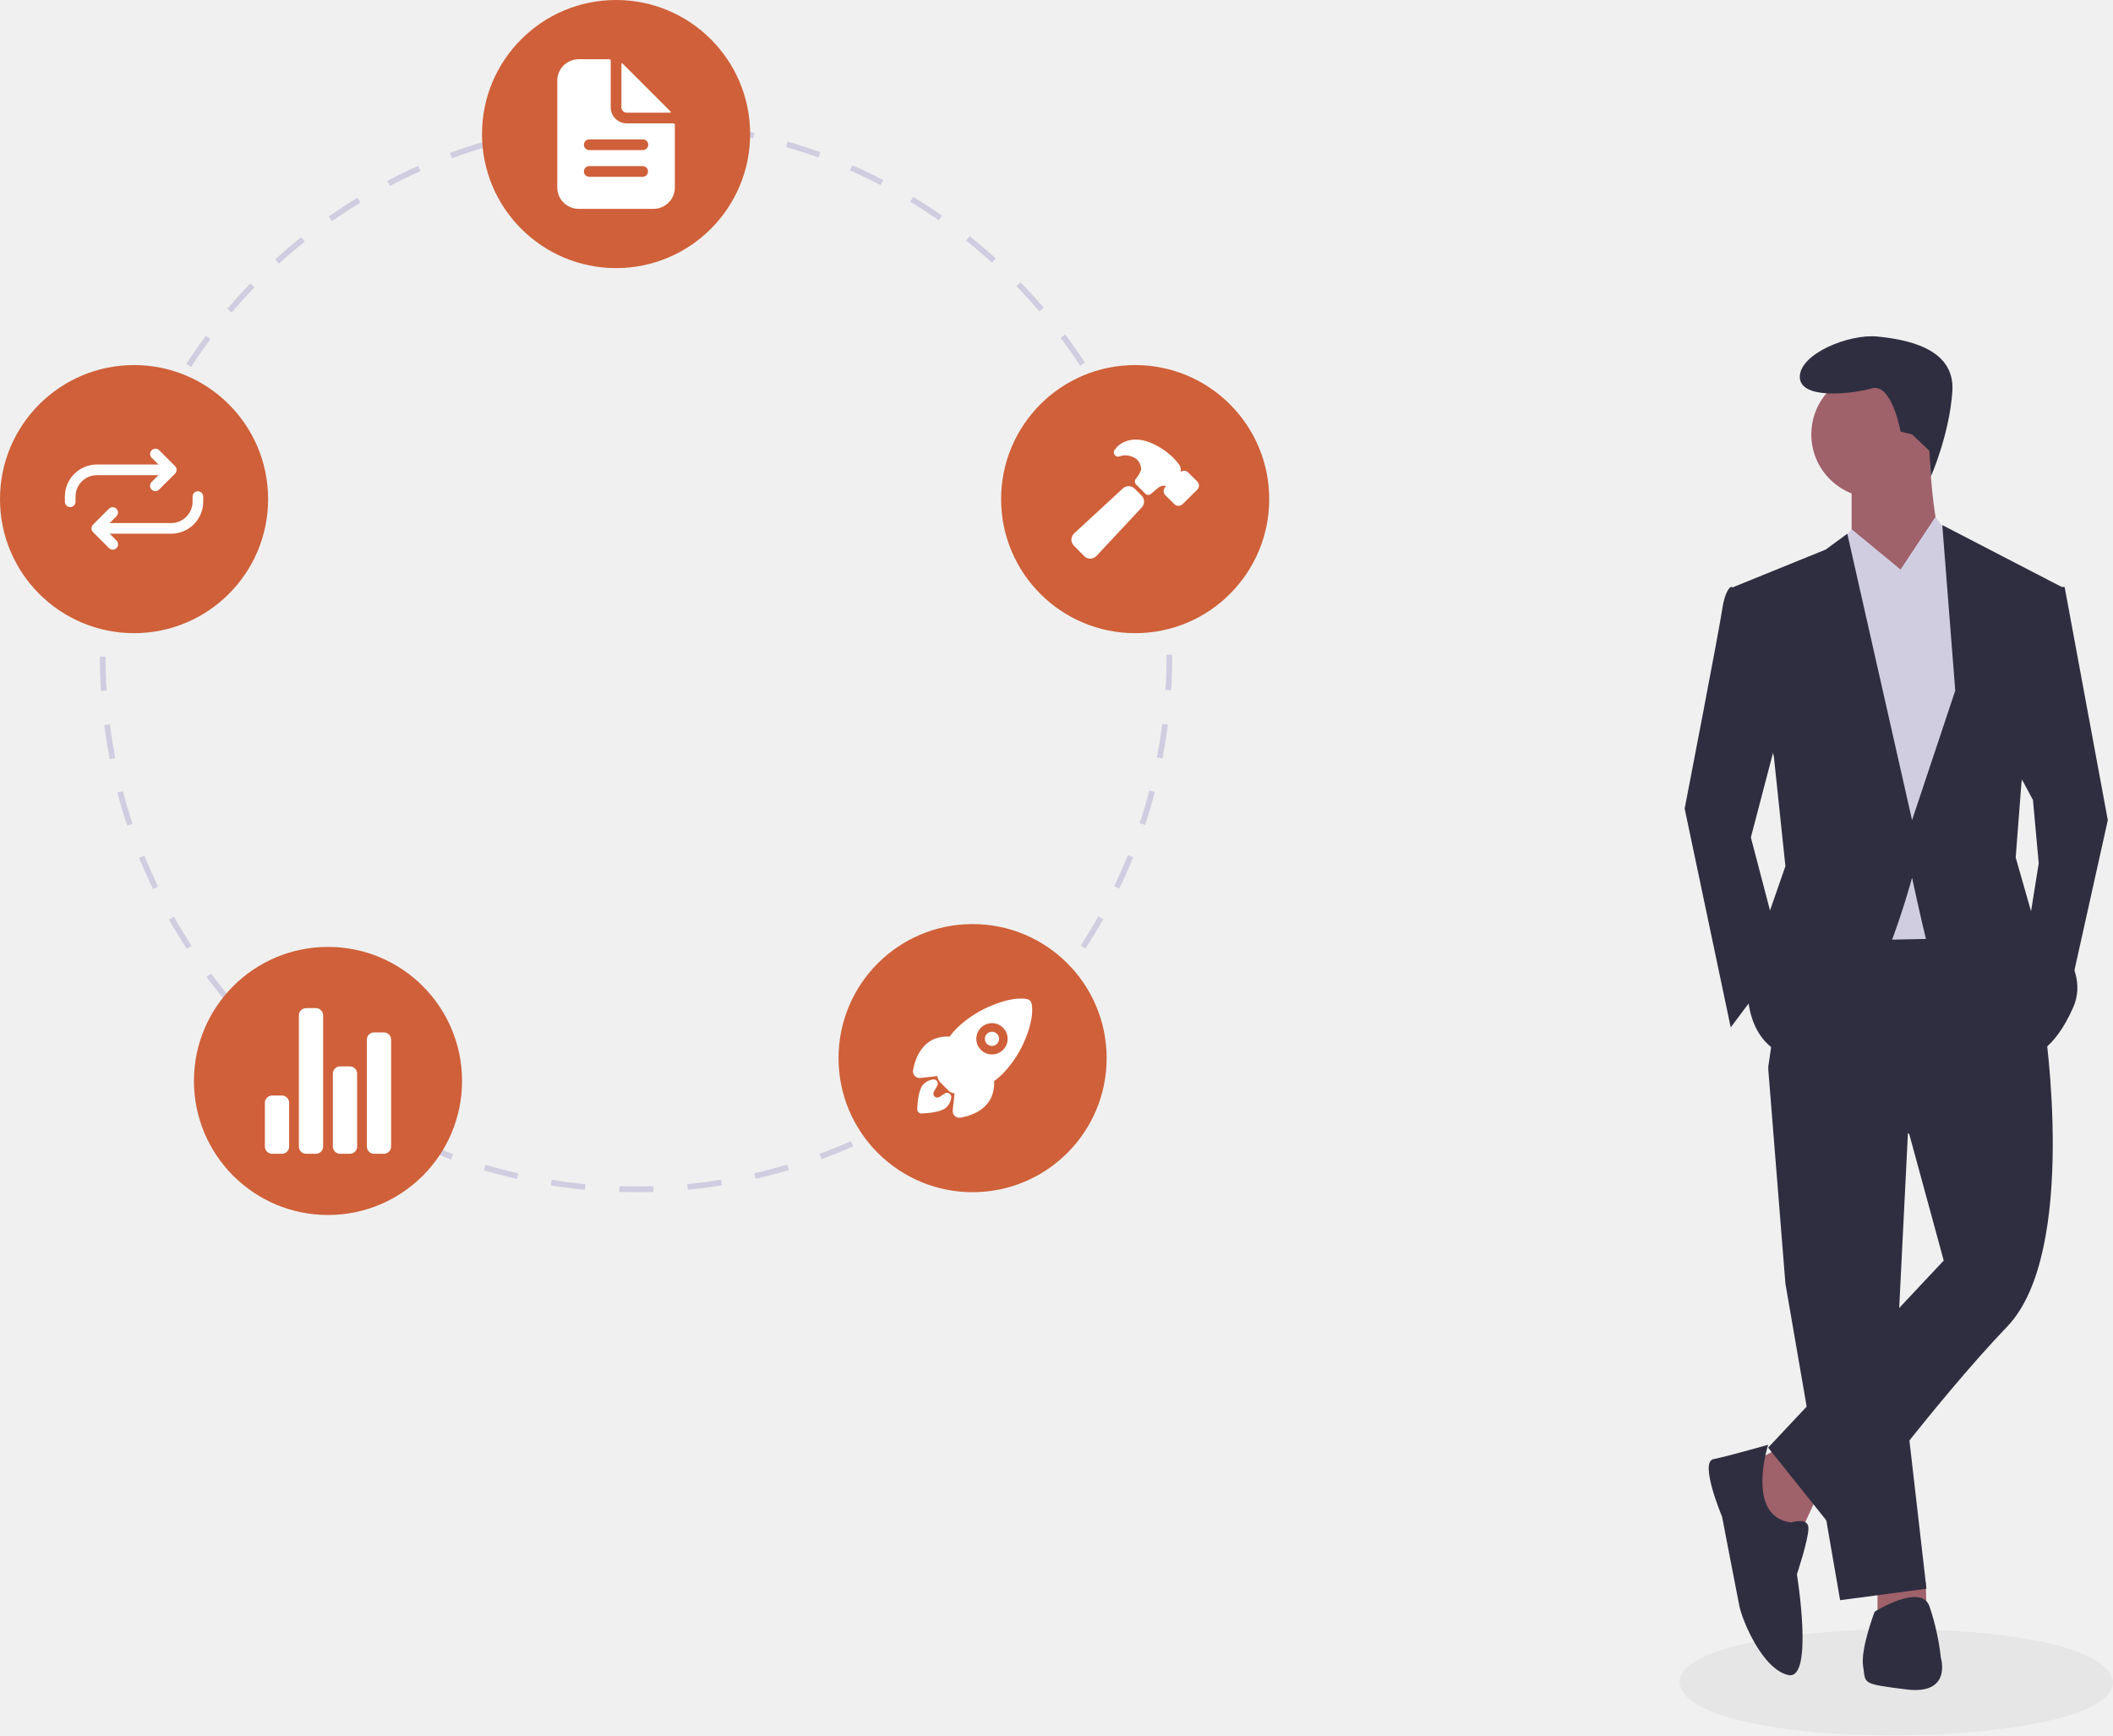
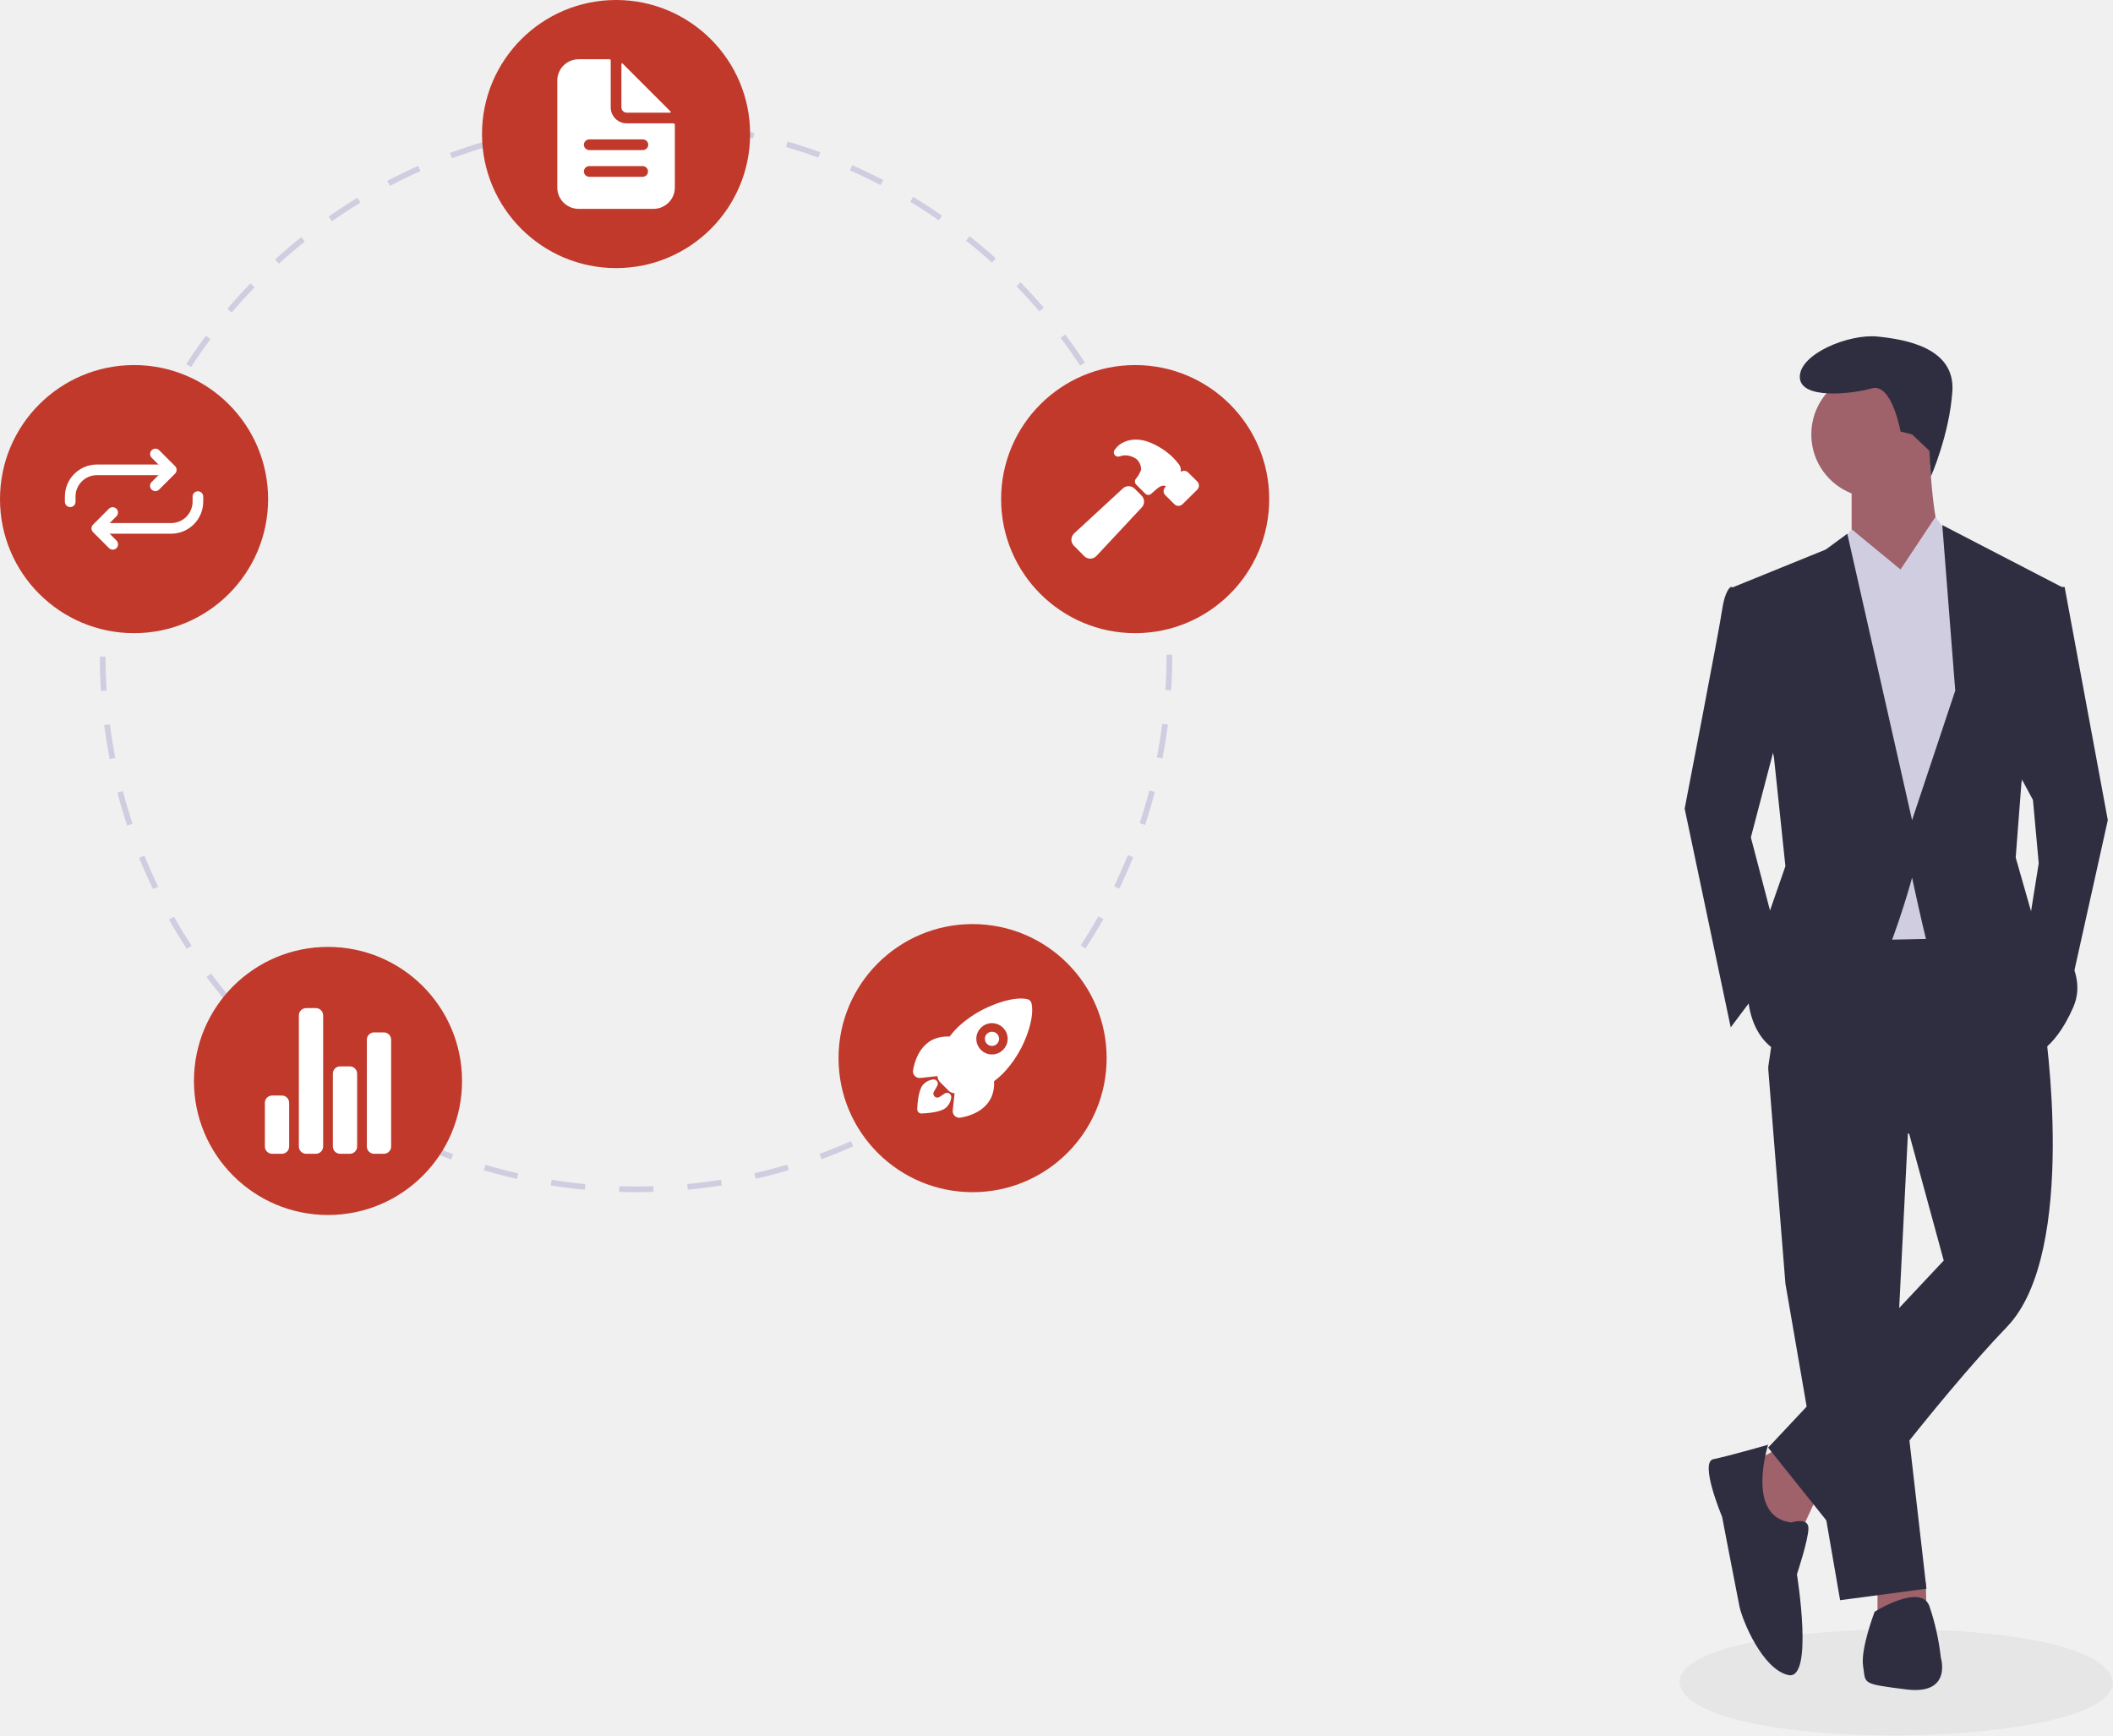
<svg xmlns="http://www.w3.org/2000/svg" data-name="Layer 1" width="740.84" height="608.466" viewBox="0 0 740.84 608.466">
  <path d="M970.42,735.63c.226,23.706-149.154,25.878-152.0.002C818.194,711.928,967.574,709.755,970.42,735.63Z" transform="translate(-229.5799 -145.7671)" fill="#e6e6e6" />
  <polygon points="623.966 507.569 612.864 513.624 619.929 536.837 631.03 537.846 637.086 524.726 623.966 507.569" fill="#9f616a" />
  <polygon points="658.28 553.994 658.28 565.095 675.437 564.086 675.198 554.943 658.28 553.994" fill="#9f616a" />
  <polygon points="619.929 374.348 625.984 450.042 645.16 561.058 675.437 557.021 665.345 469.217 669.382 388.478 619.929 374.348" fill="#2f2e41" />
  <path d="M930.248,463.598l-72.666,1.009-8.074,55.508,49.453,23.213,12.111,44.407L849.509,653.336l24.222,30.277s34.314-46.425,59.545-72.666,13.12-105.971,13.12-105.971Z" transform="translate(-229.5799 -145.7671)" fill="#2f2e41" />
  <circle cx="657.271" cy="152.315" r="22.203" fill="#9f616a" />
  <path d="M878.777,313.221V335.424l15.139,24.222s23.213-17.157,18.166-21.194-6.055-35.324-6.055-35.324Z" transform="translate(-229.5799 -145.7671)" fill="#9f616a" />
  <polygon points="649.197 185.62 634.058 203.786 640.114 329.941 687.548 328.932 695.622 218.925 685.53 190.666 678.607 181.247 666.354 199.749 649.197 185.62" fill="#d0cde1" />
  <path d="M854.555,396.988l-11.102,42.388,11.102,42.388-18.166,24.222-16.148-76.703s12.111-62.573,13.12-69.638,3.028-8.074,3.028-8.074l8.074,1.009Z" transform="translate(-229.5799 -145.7671)" fill="#2f2e41" />
  <polygon points="705.714 267.368 712.779 280.489 714.798 302.692 710.761 327.923 724.89 351.136 739.019 287.553 723.881 205.804 717.825 205.804 705.714 267.368" fill="#2f2e41" />
  <path d="M849.509,652.327s-14.129,4.037-19.176,5.046,3.028,20.185,3.028,20.185,5.046,26.24,6.055,31.287,8.074,22.203,17.157,24.222,3.028-35.324,3.028-35.324,4.037-12.111,4.037-16.148-6.055-2.018-6.055-2.018C841.435,677.558,849.509,652.327,849.509,652.327Z" transform="translate(-229.5799 -145.7671)" fill="#2f2e41" />
  <path d="M882.814,730.039c1.009,6.055-1.009,6.055,15.139,8.074s12.111-11.102,12.111-11.102a84.8,84.8,0,0,0-4.037-18.166c-3.028-8.074-19.176,2.018-19.176,2.018S881.805,723.983,882.814,730.039Z" transform="translate(-229.5799 -145.7671)" fill="#2f2e41" />
  <path d="M906.053,303.833l.526,8.976s6.512-14.727,7.522-29.865S897.952,264.777,887.86,263.768s-27.25,6.055-27.25,14.129,18.166,6.055,25.231,4.037,10.092,15.139,10.092,15.139l4.037,1.009Z" transform="translate(-229.5799 -145.7671)" fill="#2f2e41" />
  <polygon points="643.24 192.767 649.197 185.62 666.354 199.749 649.197 211.86 643.24 192.767" fill="#d0cde1" />
  <polygon points="685.53 190.666 678.465 181.583 666.354 199.749 681.493 210.851 685.53 190.666" fill="#d0cde1" />
  <path d="M851.527,411.117l4.037,38.351-8.074,23.213L842.444,494.885s0,21.194,20.185,22.203,37.342-63.582,37.342-63.582,3.028,14.129,5.046,22.203,36.333,40.37,36.333,40.37,8.074-1.009,15.139-17.157-14.129-31.287-14.129-31.287l-6.056-21.194,2.018-26.24L952.452,351.572,910.568,329.873l4.542,58.032-15.139,45.416-22.708-100.42-7.569,5.551L837.398,351.572Z" transform="translate(-229.5799 -145.7671)" fill="#2f2e41" />
  <path d="M452.664,563.767c-1.996-.016-4.014-.029-5.997-.091l.062-1.999c1.962.061,3.968.088,5.936.09,1.976,0,3.99-.032,5.987-.097l.064,1.998C456.697,563.734,454.661,563.767,452.664,563.767Zm-18.019-.845c-3.981-.377-8.002-.888-11.951-1.518l.315-1.975c3.906.623,7.884,1.129,11.824,1.502Zm36.092-.021-.19-1.99c3.938-.377,7.916-.888,11.822-1.517l.318,1.975C478.739,562.004,474.718,562.52,470.738,562.901Zm-59.873-3.778c-3.898-.884-7.821-1.907-11.658-3.041l.567-1.918c3.796,1.122,7.676,2.134,11.533,3.008Zm83.648-.05-.444-1.949c3.866-.882,7.745-1.898,11.53-3.022l.569,1.918C502.343,557.155,498.421,558.182,494.514,559.073Zm-106.745-6.776c-3.762-1.382-7.525-2.903-11.187-4.523l.81-1.828c3.622,1.602,7.345,3.107,11.066,4.475Zm129.833-.078-.691-1.877c3.699-1.362,7.409-2.867,11.028-4.473l.812,1.828C525.091,549.32,521.34,550.841,517.601,552.218Zm-151.887-9.68c-3.54-1.848-7.075-3.84-10.506-5.92l1.037-1.711c3.395,2.06,6.892,4.029,10.395,5.857Zm173.873-.073-.926-1.772c3.494-1.827,6.983-3.797,10.369-5.854l1.039,1.709C546.646,538.627,543.12,540.618,539.587,542.465ZM345.105,530.039c-3.279-2.288-6.528-4.715-9.659-7.211l1.247-1.564c3.098,2.471,6.313,4.871,9.557,7.135Zm215.05-.071-1.146-1.639c3.243-2.267,6.454-4.667,9.544-7.135l1.248,1.562C566.678,525.251,563.432,527.676,560.155,529.967ZM326.268,515.014c-2.964-2.69-5.878-5.51-8.66-8.378l1.436-1.393c2.752,2.838,5.636,5.627,8.569,8.29Zm252.702-.069-1.346-1.48c2.926-2.657,5.807-5.448,8.563-8.293l1.436,1.391C584.838,509.438,581.926,512.258,578.97,514.945ZM309.501,497.726c-2.595-3.043-5.125-6.208-7.521-9.407l1.601-1.199c2.371,3.166,4.874,6.298,7.442,9.308Zm286.228-.083-1.521-1.297c2.567-3.013,5.071-6.148,7.441-9.318l1.602,1.197C600.854,491.429,598.324,494.598,595.728,497.643ZM295.075,478.452c-2.188-3.351-4.293-6.811-6.258-10.284l1.741-.984c1.943,3.437,4.027,6.86,6.192,10.175Zm315.083-.108-1.676-1.092c2.166-3.321,4.249-6.751,6.193-10.195l1.742.982C614.452,471.521,612.346,474.988,610.157,478.343Zm-326.926-20.838c-1.74-3.6-3.384-7.299-4.886-10.996l1.853-.752c1.486,3.656,3.113,7.316,4.834,10.877Zm338.772-.156L620.203,456.48c1.721-3.566,3.348-7.236,4.836-10.91l1.854.75C625.389,450.034,623.744,453.745,622.004,457.349Zm-347.834-22.142c-1.265-3.799-2.421-7.685-3.436-11.55l1.935-.508c1.003,3.823,2.147,7.668,3.398,11.425Zm356.889-.212-1.898-.629c1.244-3.753,2.384-7.599,3.385-11.43l1.936.506C633.469,427.316,632.317,431.203,631.059,434.996Zm-363.008-23.082c-.764-3.924-1.411-7.925-1.922-11.893l1.983-.256c.506,3.926,1.145,7.884,1.901,11.766Zm369.099-.22-1.963-.379c.75-3.881,1.386-7.841,1.887-11.77l1.984.254C638.552,403.77,637.909,407.772,637.15,411.694ZM264.973,388.031c-.256-3.986-.389-8.038-.393-12.043l2-.002c.004,3.963.135,7.972.389,11.916Zm375.228-.224-1.996-.127c.249-3.94.375-7.949.375-11.913l-.001-.438h2l.001.432C640.58,379.773,640.452,383.824,640.201,387.807ZM266.942,364.072l-1.996-.123c.248-3.994.627-8.029,1.128-11.994l1.984.25C267.562,356.128,267.187,360.121,266.942,364.072Zm371.236-.656c-.26-3.953-.649-7.944-1.158-11.862l1.982-.258c.515,3.96.909,7.993,1.172,11.989ZM269.931,340.435l-1.964-.378c.754-3.925,1.648-7.879,2.655-11.751l1.936.503C271.561,332.64,270.678,336.551,269.931,340.435Zm365.171-.645c-.762-3.886-1.66-7.794-2.668-11.617l1.934-.51c1.02,3.864,1.927,7.814,2.697,11.742ZM275.93,317.377l-1.899-.627c1.255-3.8,2.653-7.612,4.154-11.331l1.855.749C278.554,309.846,277.171,313.617,275.93,317.377Zm353.095-.624c-1.256-3.754-2.649-7.514-4.143-11.177l1.852-.755c1.51,3.702,2.919,7.503,4.188,11.297ZM284.863,295.25l-1.803-.867c1.735-3.606,3.611-7.205,5.575-10.695l1.743.981C288.435,288.122,286.579,291.682,284.863,295.25Zm335.172-.545c-1.723-3.551-3.585-7.098-5.538-10.542l1.74-.986c1.974,3.48,3.856,7.066,5.597,10.656ZM296.56,274.465l-1.677-1.091c2.181-3.353,4.501-6.68,6.895-9.89l1.604,1.195C301.014,267.856,298.718,271.148,296.56,274.465Zm311.732-.471c-2.164-3.305-4.466-6.587-6.843-9.754l1.6-1.2c2.402,3.201,4.729,6.518,6.917,9.858ZM310.812,255.354l-1.523-1.295c2.59-3.047,5.313-6.051,8.094-8.928l1.438,1.39C316.07,249.367,313.376,252.339,310.812,255.354Zm283.185-.412c-2.571-3.006-5.274-5.97-8.032-8.808l1.434-1.394c2.788,2.868,5.52,5.863,8.118,8.901Zm-266.623-16.725-1.347-1.479c2.959-2.696,6.042-5.328,9.16-7.823l1.25,1.562C333.352,232.945,330.303,235.549,327.374,238.216Zm250.011-.363c-2.933-2.655-5.99-5.251-9.09-7.717l1.246-1.565c3.132,2.493,6.223,5.117,9.186,7.8ZM345.973,223.33l-1.147-1.638c3.272-2.293,6.663-4.511,10.078-6.591l1.041,1.708C352.566,218.868,349.211,221.062,345.973,223.33Zm212.758-.318c-3.256-2.266-6.621-4.453-10.003-6.499l1.035-1.711c3.418,2.068,6.82,4.278,10.11,6.568ZM366.307,210.942l-.929-1.771c3.536-1.854,7.18-3.619,10.831-5.245l.813,1.827C373.41,207.361,369.805,209.107,366.307,210.942Zm172.02-.274c-3.512-1.828-7.131-3.566-10.758-5.166l.808-1.83c3.665,1.617,7.324,3.374,10.874,5.221Zm-150.281-9.401-.694-1.876c3.75-1.387,7.595-2.67,11.429-3.813l.571,1.917C395.559,198.625,391.755,199.895,388.046,201.267Zm128.452-.227c-3.717-1.36-7.526-2.616-11.32-3.732l.564-1.919c3.835,1.128,7.685,2.398,11.443,3.773ZM410.878,194.46l-.446-1.949c3.891-.892,7.869-1.668,11.824-2.311l.32,1.975C418.663,192.81,414.727,193.578,410.878,194.46Zm82.763-.145c-3.856-.869-7.795-1.624-11.706-2.244l.313-1.976c3.953.627,7.934,1.39,11.832,2.269Zm-59.245-3.67-.193-1.99c3.971-.385,8.015-.648,12.021-.782l.066,1.999C442.326,190.003,438.325,190.263,434.396,190.644Zm35.713-.062c-3.935-.368-7.938-.614-11.896-.731l.06-1.999c4.0.119,8.046.368,12.022.739Z" transform="translate(-229.5799 -145.7671)" fill="#d0cde1" />
-   <circle cx="216" cy="47" r="47" fill="#cf6039" />
-   <circle cx="398" cy="175" r="47" fill="#cf6039" />
-   <circle cx="341" cy="371" r="47" fill="#cf6039" />
-   <circle cx="115" cy="379" r="47" fill="#cf6039" />
-   <circle cx="47" cy="175" r="47" fill="#cf6039" />
+   <circle cx="216" cy="47" r="47" fill="#c0392b" />
+   <circle cx="398" cy="175" r="47" fill="#c0392b" />
+   <circle cx="341" cy="371" r="47" fill="#c0392b" />
+   <circle cx="115" cy="379" r="47" fill="#c0392b" />
+   <circle cx="47" cy="175" r="47" fill="#c0392b" />
  <path d="M465.721,189.02H449.327a5.621,5.621,0,0,1-5.621-5.621V167.005a.468.468,0,0,0-.468-.468H432.465a7.494,7.494,0,0,0-7.494,7.494v37.472a7.494,7.494,0,0,0,7.494,7.494H458.695a7.494,7.494,0,0,0,7.494-7.494V189.488A.468.468,0,0,0,465.721,189.02ZM454.948,207.756H436.212a1.874,1.874,0,1,1,0-3.747H454.948a1.874,1.874,0,0,1,0,3.747Zm0-9.368H436.212a1.874,1.874,0,1,1,0-3.747H454.948a1.874,1.874,0,1,1,0,3.747Z" transform="translate(-229.5799 -145.7671)" fill="#fff" />
  <path d="M464.693,184.874l-16.84-16.84a.234.234,0,0,0-.399.165v15.201a1.874,1.874,0,0,0,1.874,1.874h15.201a.234.234,0,0,0,.165-.399Z" transform="translate(-229.5799 -145.7671)" fill="#fff" />
  <path d="M577.378,507.508a2.491,2.491,0,1,0,1.762.729A2.491,2.491,0,0,0,577.378,507.508Z" transform="translate(-229.5799 -145.7671)" fill="#fff" />
  <path d="M591.245,497.548v-.008a1.904,1.904,0,0,0-1.412-1.428c-2.781-.678-7.156.045-12.004,1.986a38.607,38.607,0,0,0-12.559,7.953,29.929,29.929,0,0,0-2.758,3.157,12.232,12.232,0,0,0-5.466.878c-5.388,2.371-6.927,8.44-7.337,10.932a2.333,2.333,0,0,0,2.537,2.706h.012l6.003-.655c.007.077.016.147.022.211a3.207,3.207,0,0,0,.924,1.934l2.929,2.931a3.198,3.198,0,0,0,1.933.925l.201.021-.653,5.995v.012a2.333,2.333,0,0,0,2.081,2.561q.108.011.216.012a2.357,2.357,0,0,0,.387-.032c2.506-.403,8.572-1.923,10.937-7.341a12.342,12.342,0,0,0,.882-5.444,29.378,29.378,0,0,0,3.168-2.758,38.329,38.329,0,0,0,7.961-12.461C591.179,504.843,591.906,500.435,591.245,497.548Zm-9.991,16.32a5.485,5.485,0,1,1-.004-7.756l.004.004a5.441,5.441,0,0,1,.058,7.694Z" transform="translate(-229.5799 -145.7671)" fill="#fff" />
  <path d="M561.8,528.94a1.493,1.493,0,0,0-1.027.249c-.596.408-1.195.811-1.8,1.204a1.392,1.392,0,0,1-1.96-1.866l1.134-1.96a1.493,1.493,0,0,0-1.415-2.325,5.716,5.716,0,0,0-3.325,1.629c-.342.343-1.38,1.382-1.939,5.344a33.401,33.401,0,0,0-.3,3.432,1.493,1.493,0,0,0,1.454,1.531q.019.001.039 0h.037a33.585,33.585,0,0,0,3.434-.299c3.963-.56,5.003-1.6,5.345-1.941a5.645,5.645,0,0,0,1.623-3.335A1.493,1.493,0,0,0,561.8,528.94Z" transform="translate(-229.5799 -145.7671)" fill="#fff" />
  <path d="M328.405,550.307h-3.405a2.554,2.554,0,0,1-2.554-2.554V532.429a2.554,2.554,0,0,1,2.554-2.554h3.405a2.554,2.554,0,0,1,2.554,2.554V547.753A2.554,2.554,0,0,1,328.405,550.307Z" transform="translate(-229.5799 -145.7671)" fill="#fff" />
  <path d="M352.242,550.307h-3.405a2.554,2.554,0,0,1-2.554-2.554V522.213a2.554,2.554,0,0,1,2.554-2.554h3.405a2.554,2.554,0,0,1,2.554,2.554V547.753A2.554,2.554,0,0,1,352.242,550.307Z" transform="translate(-229.5799 -145.7671)" fill="#fff" />
  <path d="M364.16,550.307h-3.405a2.554,2.554,0,0,1-2.554-2.554V510.295a2.554,2.554,0,0,1,2.554-2.554h3.405a2.554,2.554,0,0,1,2.554,2.554V547.753A2.554,2.554,0,0,1,364.16,550.307Z" transform="translate(-229.5799 -145.7671)" fill="#fff" />
  <path d="M340.323,550.307H336.918a2.554,2.554,0,0,1-2.554-2.554V501.781a2.554,2.554,0,0,1,2.554-2.554h3.405a2.554,2.554,0,0,1,2.554,2.554V547.753A2.554,2.554,0,0,1,340.323,550.307Z" transform="translate(-229.5799 -145.7671)" fill="#fff" />
  <path d="M629.831,319.536l-2.433-2.434a2.982,2.982,0,0,0-4.206-.011l-16.915,15.61a3.159,3.159,0,0,0-1.058,2.149,2.992,2.992,0,0,0,.858,2.231l3.634,3.674.007.007a3.009,3.009,0,0,0,2.114.878h.11a3.129,3.129,0,0,0,2.159-1.041L629.821,323.761a2.982,2.982,0,0,0,.018-4.217Z" transform="translate(-229.5799 -145.7671)" fill="#fff" />
  <path d="M649.384,314.617l-.029-.029-3.193-3.161a2,2,0,0,0-1.424-.583,2.04,2.04,0,0,0-1.192.386c0-.04.006-.079.008-.114a3.406,3.406,0,0,0-.485-2.35,24.039,24.039,0,0,0-2.311-2.678l-.007-.007a25.222,25.222,0,0,0-8.081-5.212,13.003,13.003,0,0,0-4.946-.974,9.426,9.426,0,0,0-6.033,2.113,11.174,11.174,0,0,0-1.321,1.511,1.491,1.491,0,0,0,1.738,2.268,6.936,6.936,0,0,1,.799-.245,5.913,5.913,0,0,1,1.719-.107,7.228,7.228,0,0,1,3.326,1.22,4.79,4.79,0,0,1,1.701,3.829,9.939,9.939,0,0,1-1.864,3.213,1.491,1.491,0,0,0,.135,1.957l3.206,3.206a1.491,1.491,0,0,0,2.05.058c.907-.81,2.288-2.03,2.77-2.329a3.47,3.47,0,0,1,1.37-.54,1.787,1.787,0,0,1,1.052.222.116.116,0,0,1-.029.089l-.17.161-.028.026a2.005,2.005,0,0,0-.005,2.836l.01.01,3.192,3.16a1.999,1.999,0,0,0,1.424.582,2.022,2.022,0,0,0,1.418-.578l5.171-5.108c.018-.018.035-.036.052-.055A2.038,2.038,0,0,0,649.384,314.617Z" transform="translate(-229.5799 -145.7671)" fill="#fff" />
  <path d="M284.042,317.969a1.866,1.866,0,0,1-1.319-3.185l4.278-4.278-4.278-4.278a1.866,1.866,0,0,1,2.638-2.638l5.597,5.597a1.865,1.865,0,0,1,0,2.638l-5.597,5.597A1.86,1.86,0,0,1,284.042,317.969Z" transform="translate(-229.5799 -145.7671)" fill="#fff" />
  <path d="M254.193,323.565a1.866,1.866,0,0,1-1.866-1.866v-1.866a11.249,11.249,0,0,1,11.188-11.194h24.258a1.866,1.866,0,1,1,0,3.731H263.521a7.507,7.507,0,0,0-7.462,7.468v1.86A1.866,1.866,0,0,1,254.193,323.565Z" transform="translate(-229.5799 -145.7671)" fill="#fff" />
  <path d="M269.118,338.49a1.86,1.86,0,0,1-1.319-.546l-5.597-5.597a1.865,1.865,0,0,1,0-2.638l5.597-5.597a1.866,1.866,0,0,1,2.638,2.638l-4.278,4.278,4.278,4.278a1.866,1.866,0,0,1-1.319,3.185Z" transform="translate(-229.5799 -145.7671)" fill="#fff" />
  <path d="M265.386,332.893a1.866,1.866,0,0,1,0-3.731H289.639a7.507,7.507,0,0,0,7.462-7.468v-1.86a1.866,1.866,0,0,1,3.731,0v1.866a11.249,11.249,0,0,1-11.188,11.194Z" transform="translate(-229.5799 -145.7671)" fill="#fff" />
</svg>
